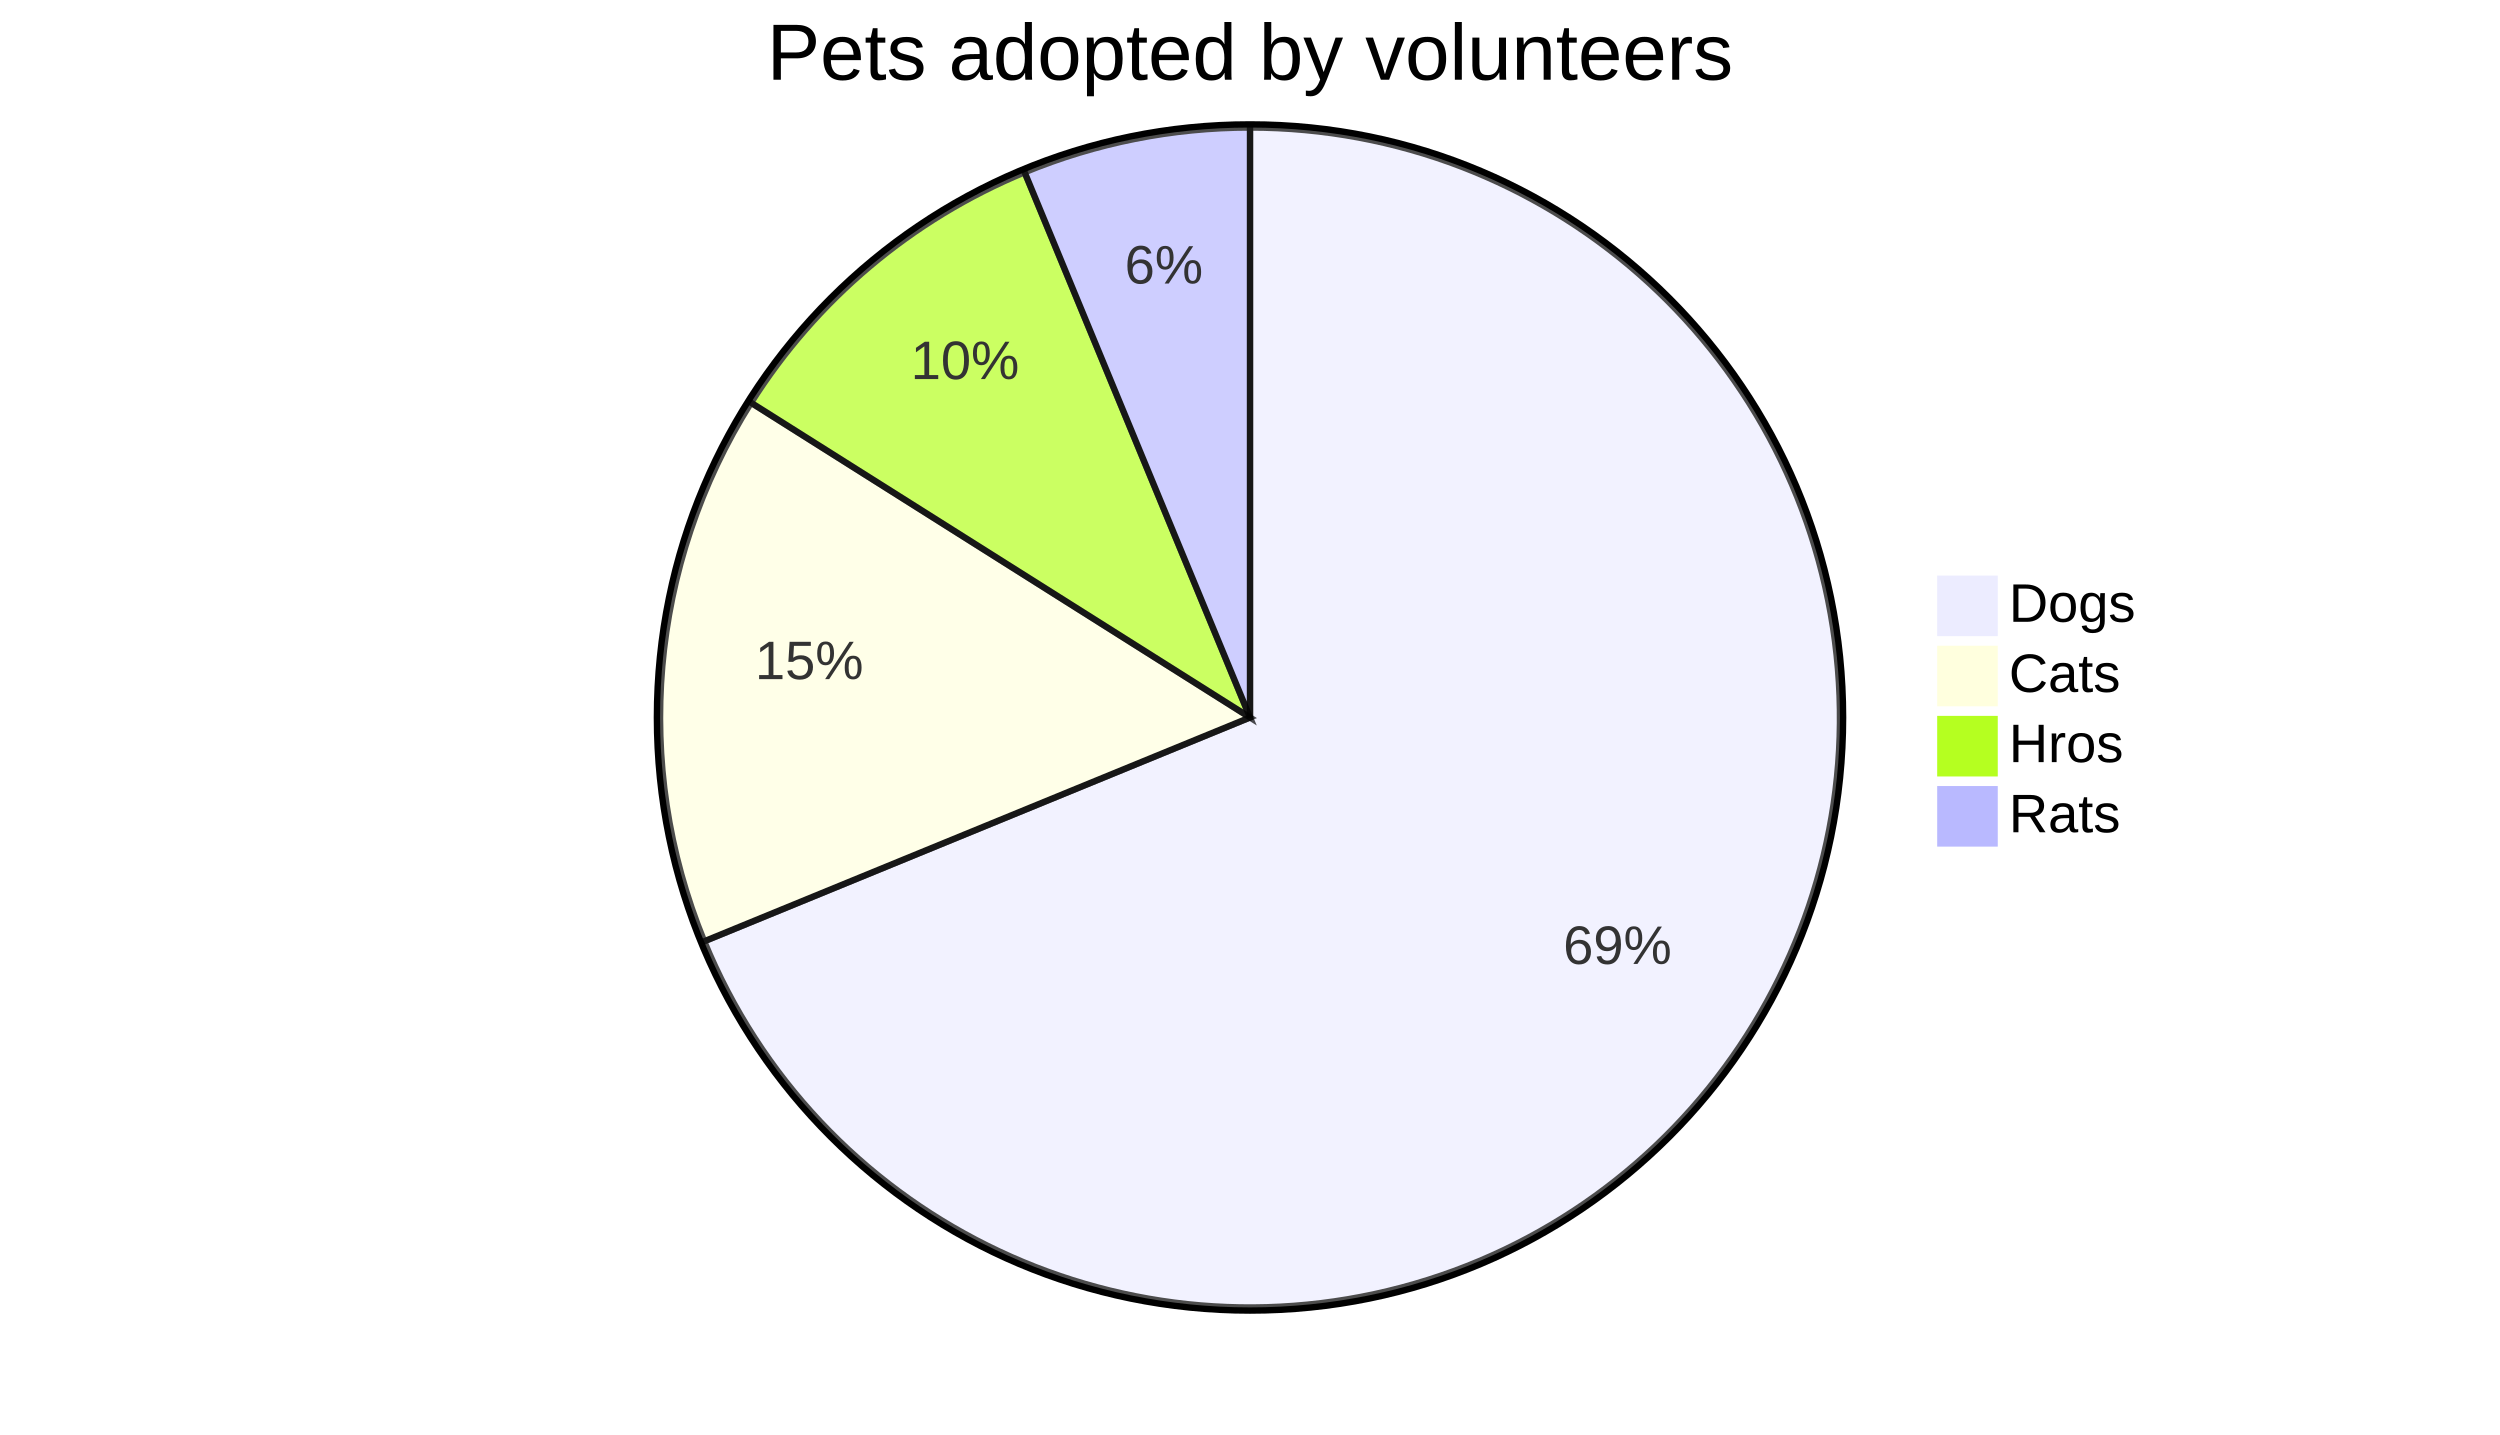
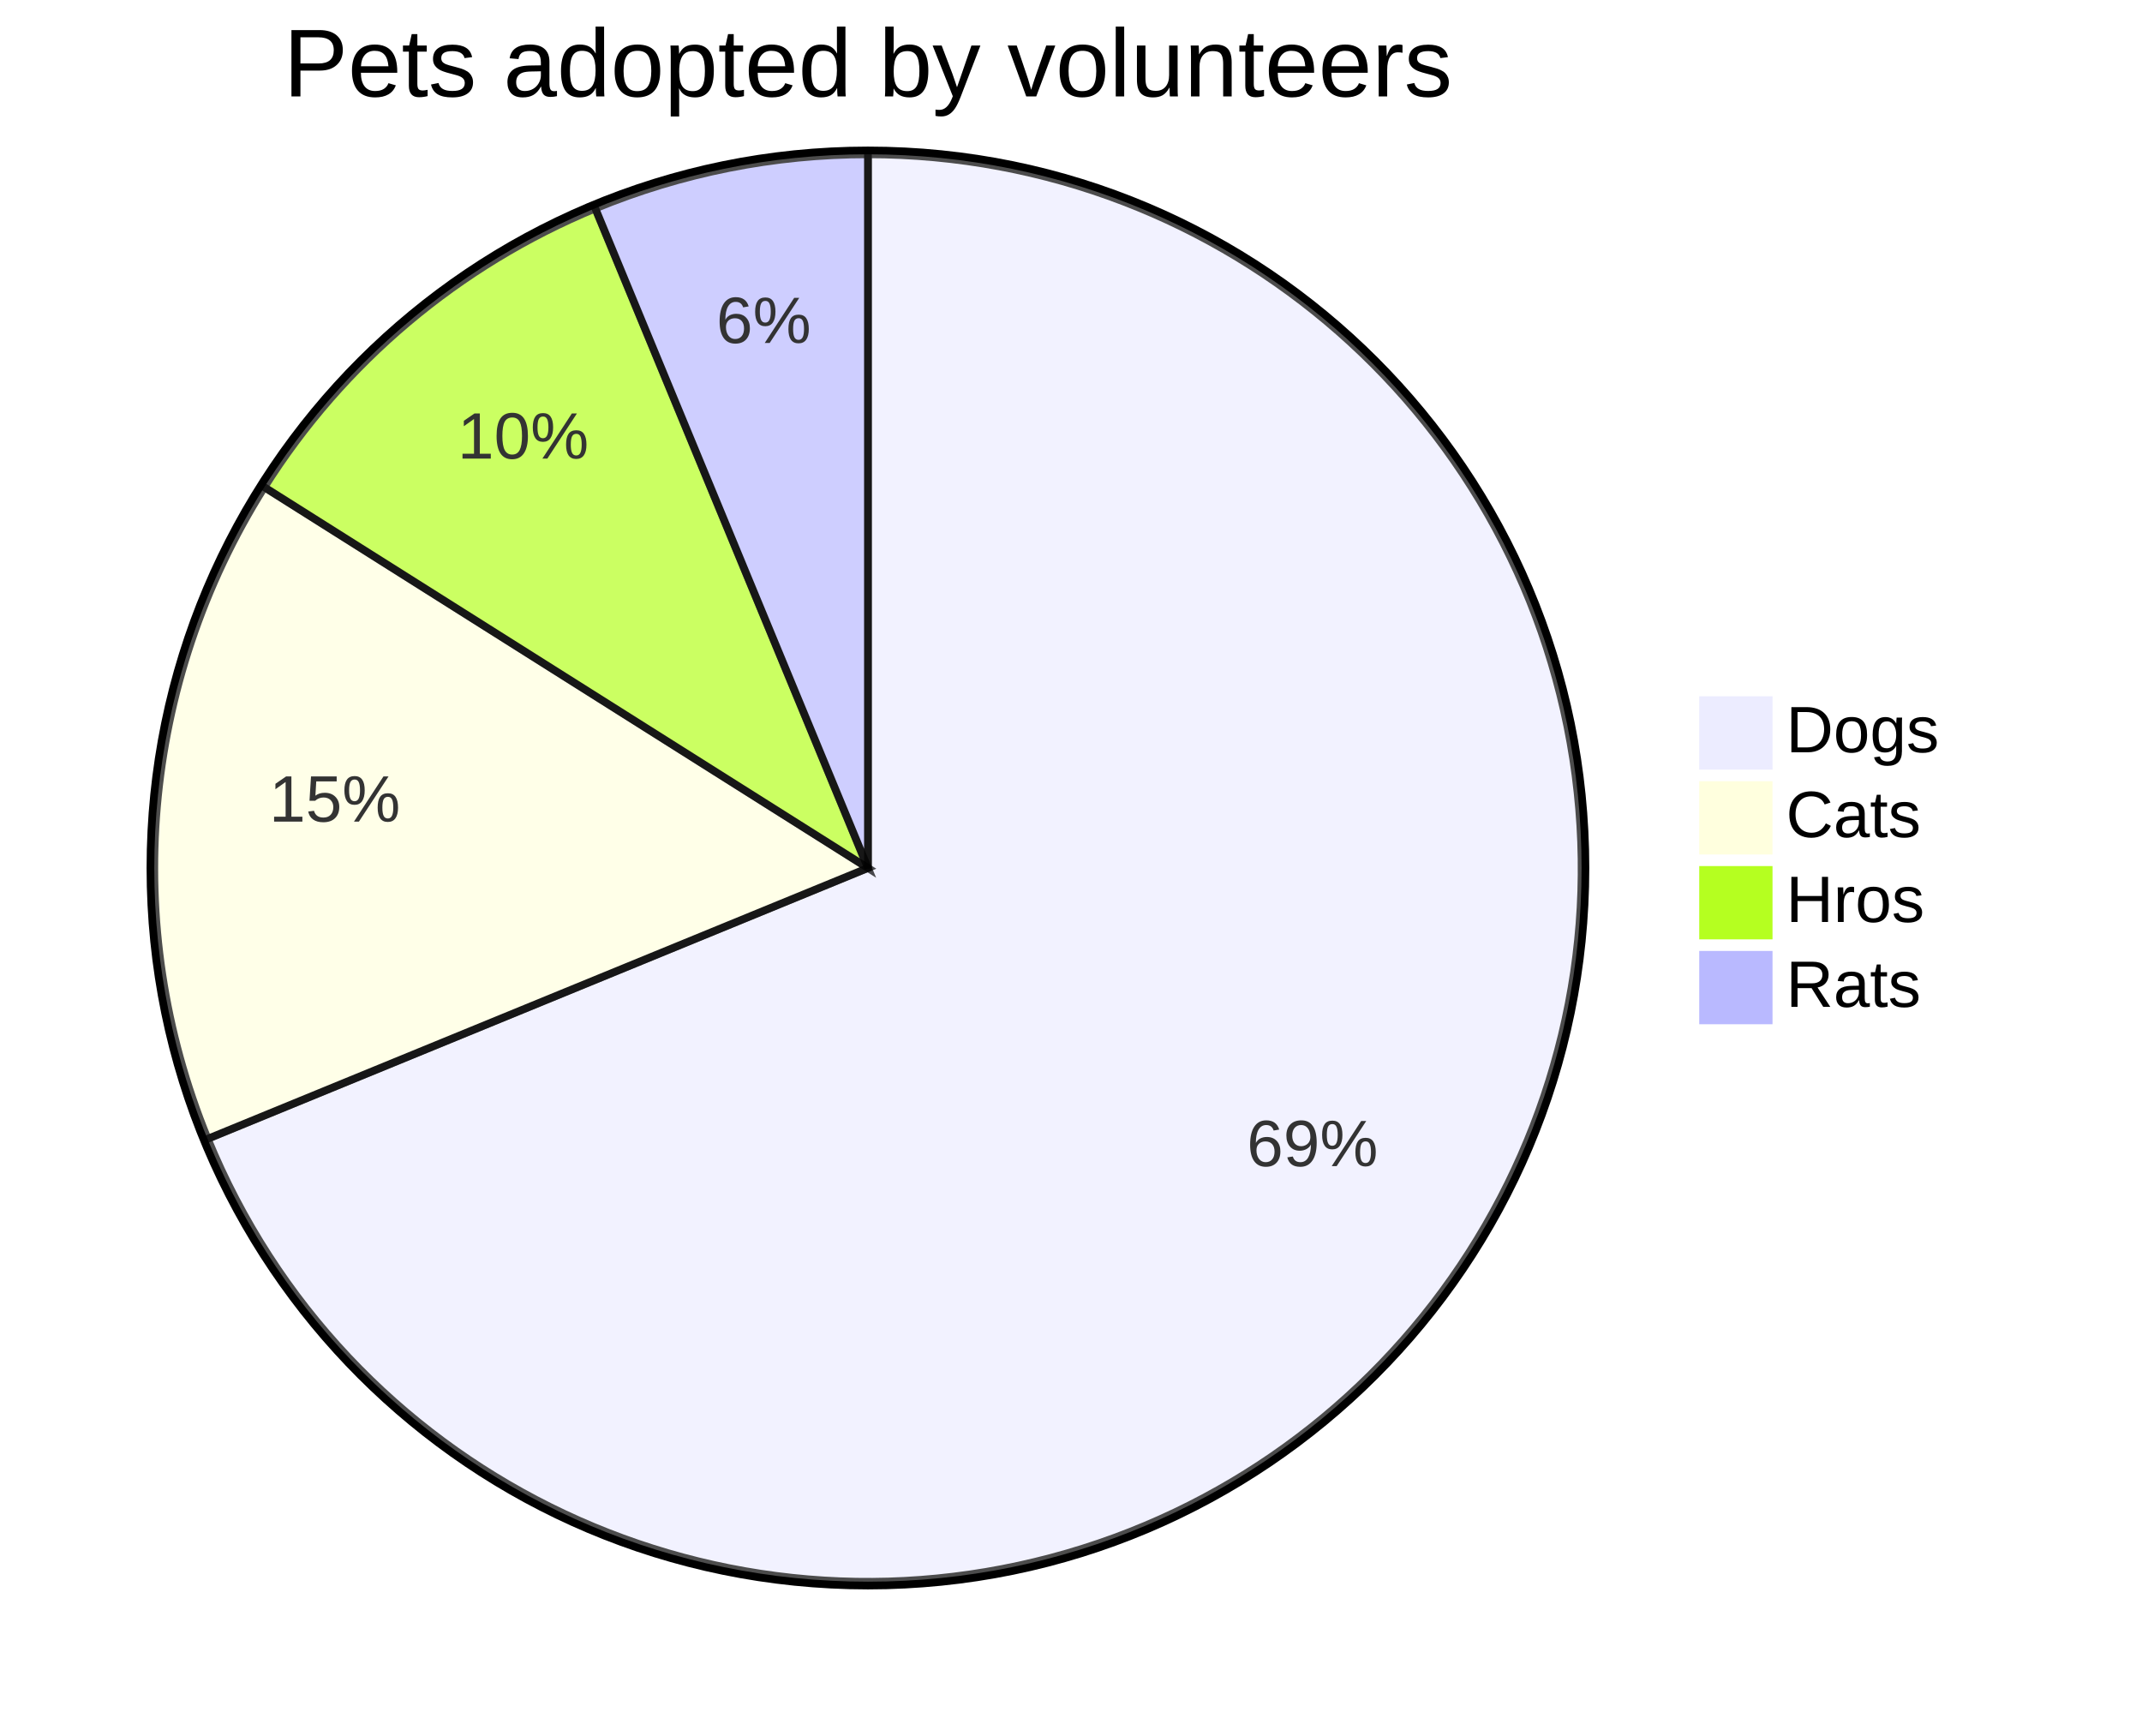
- <svg xmlns="http://www.w3.org/2000/svg" aria-roledescription="pie" role="graphics-document document" style="max-width: 784px; background-color: white;" viewBox="0 0 784 450" width="100%" id="my-svg">
+ <svg xmlns="http://www.w3.org/2000/svg" aria-roledescription="pie" role="graphics-document document" style="max-width: 555.282px; background-color: white;" viewBox="0 0 555.282 450" width="100%" id="my-svg">
  <style>#my-svg{font-family:"trebuchet ms",verdana,arial,sans-serif;font-size:16px;fill:#333;}#my-svg .error-icon{fill:#552222;}#my-svg .error-text{fill:#552222;stroke:#552222;}#my-svg .edge-thickness-normal{stroke-width:2px;}#my-svg .edge-thickness-thick{stroke-width:3.5px;}#my-svg .edge-pattern-solid{stroke-dasharray:0;}#my-svg .edge-pattern-dashed{stroke-dasharray:3;}#my-svg .edge-pattern-dotted{stroke-dasharray:2;}#my-svg .marker{fill:#333333;stroke:#333333;}#my-svg .marker.cross{stroke:#333333;}#my-svg svg{font-family:"trebuchet ms",verdana,arial,sans-serif;font-size:16px;}#my-svg .pieCircle{stroke:black;stroke-width:2px;opacity:0.7;}#my-svg .pieOuterCircle{stroke:black;stroke-width:2px;fill:none;}#my-svg .pieTitleText{text-anchor:middle;font-size:25px;fill:black;font-family:"trebuchet ms",verdana,arial,sans-serif;}#my-svg .slice{font-family:"trebuchet ms",verdana,arial,sans-serif;fill:#333;font-size:17px;}#my-svg .legend text{fill:black;font-family:"trebuchet ms",verdana,arial,sans-serif;font-size:17px;}#my-svg :root{--mermaid-font-family:"trebuchet ms",verdana,arial,sans-serif;}</style>
  <g />
-   <g transform="translate(392,225)">
+   <g transform="translate(225,225)">
    <circle class="pieOuterCircle" r="186" cy="0" cx="0" />
    <path class="pieCircle" fill="#ECECFF" d="M1.1327982892113017e-14,-185A185,185,0,1,1,-171.164,70.198L0,0Z" />
    <path class="pieCircle" fill="#ffffde" d="M-171.164,70.198A185,185,0,0,1,-156.467,-98.708L0,0Z" />
    <path class="pieCircle" fill="hsl(80, 100%, 56.275%)" d="M-156.467,-98.708A185,185,0,0,1,-70.677,-170.967L0,0Z" />
    <path class="pieCircle" fill="hsl(240, 100%, 86.275%)" d="M-70.677,-170.967A185,185,0,0,1,-3.398394867633905e-14,-185L0,0Z" />
    <text style="text-anchor: middle;" class="slice" transform="translate(115.2313,77.28714)">69%</text>
    <text style="text-anchor: middle;" class="slice" transform="translate(-138.2276,-12.02835)">15%</text>
    <text style="text-anchor: middle;" class="slice" transform="translate(-89.38503,-106.122)">10%</text>
    <text style="text-anchor: middle;" class="slice" transform="translate(-27.02115,-136.0934)">6%</text>
    <text class="pieTitleText" y="-200" x="0">Pets adopted by volunteers</text>
    <g transform="translate(216,-44)" class="legend">
      <rect style="fill: rgb(236, 236, 255); stroke: rgb(236, 236, 255);" height="18" width="18" />
      <text y="14" x="22">Dogs</text>
    </g>
    <g transform="translate(216,-22)" class="legend">
      <rect style="fill: rgb(255, 255, 222); stroke: rgb(255, 255, 222);" height="18" width="18" />
      <text y="14" x="22">Cats</text>
    </g>
    <g transform="translate(216,0)" class="legend">
      <rect style="fill: rgb(181, 255, 32); stroke: rgb(181, 255, 32);" height="18" width="18" />
      <text y="14" x="22">Hros</text>
    </g>
    <g transform="translate(216,22)" class="legend">
      <rect style="fill: rgb(185, 185, 255); stroke: rgb(185, 185, 255);" height="18" width="18" />
      <text y="14" x="22">Rats</text>
    </g>
  </g>
</svg>
